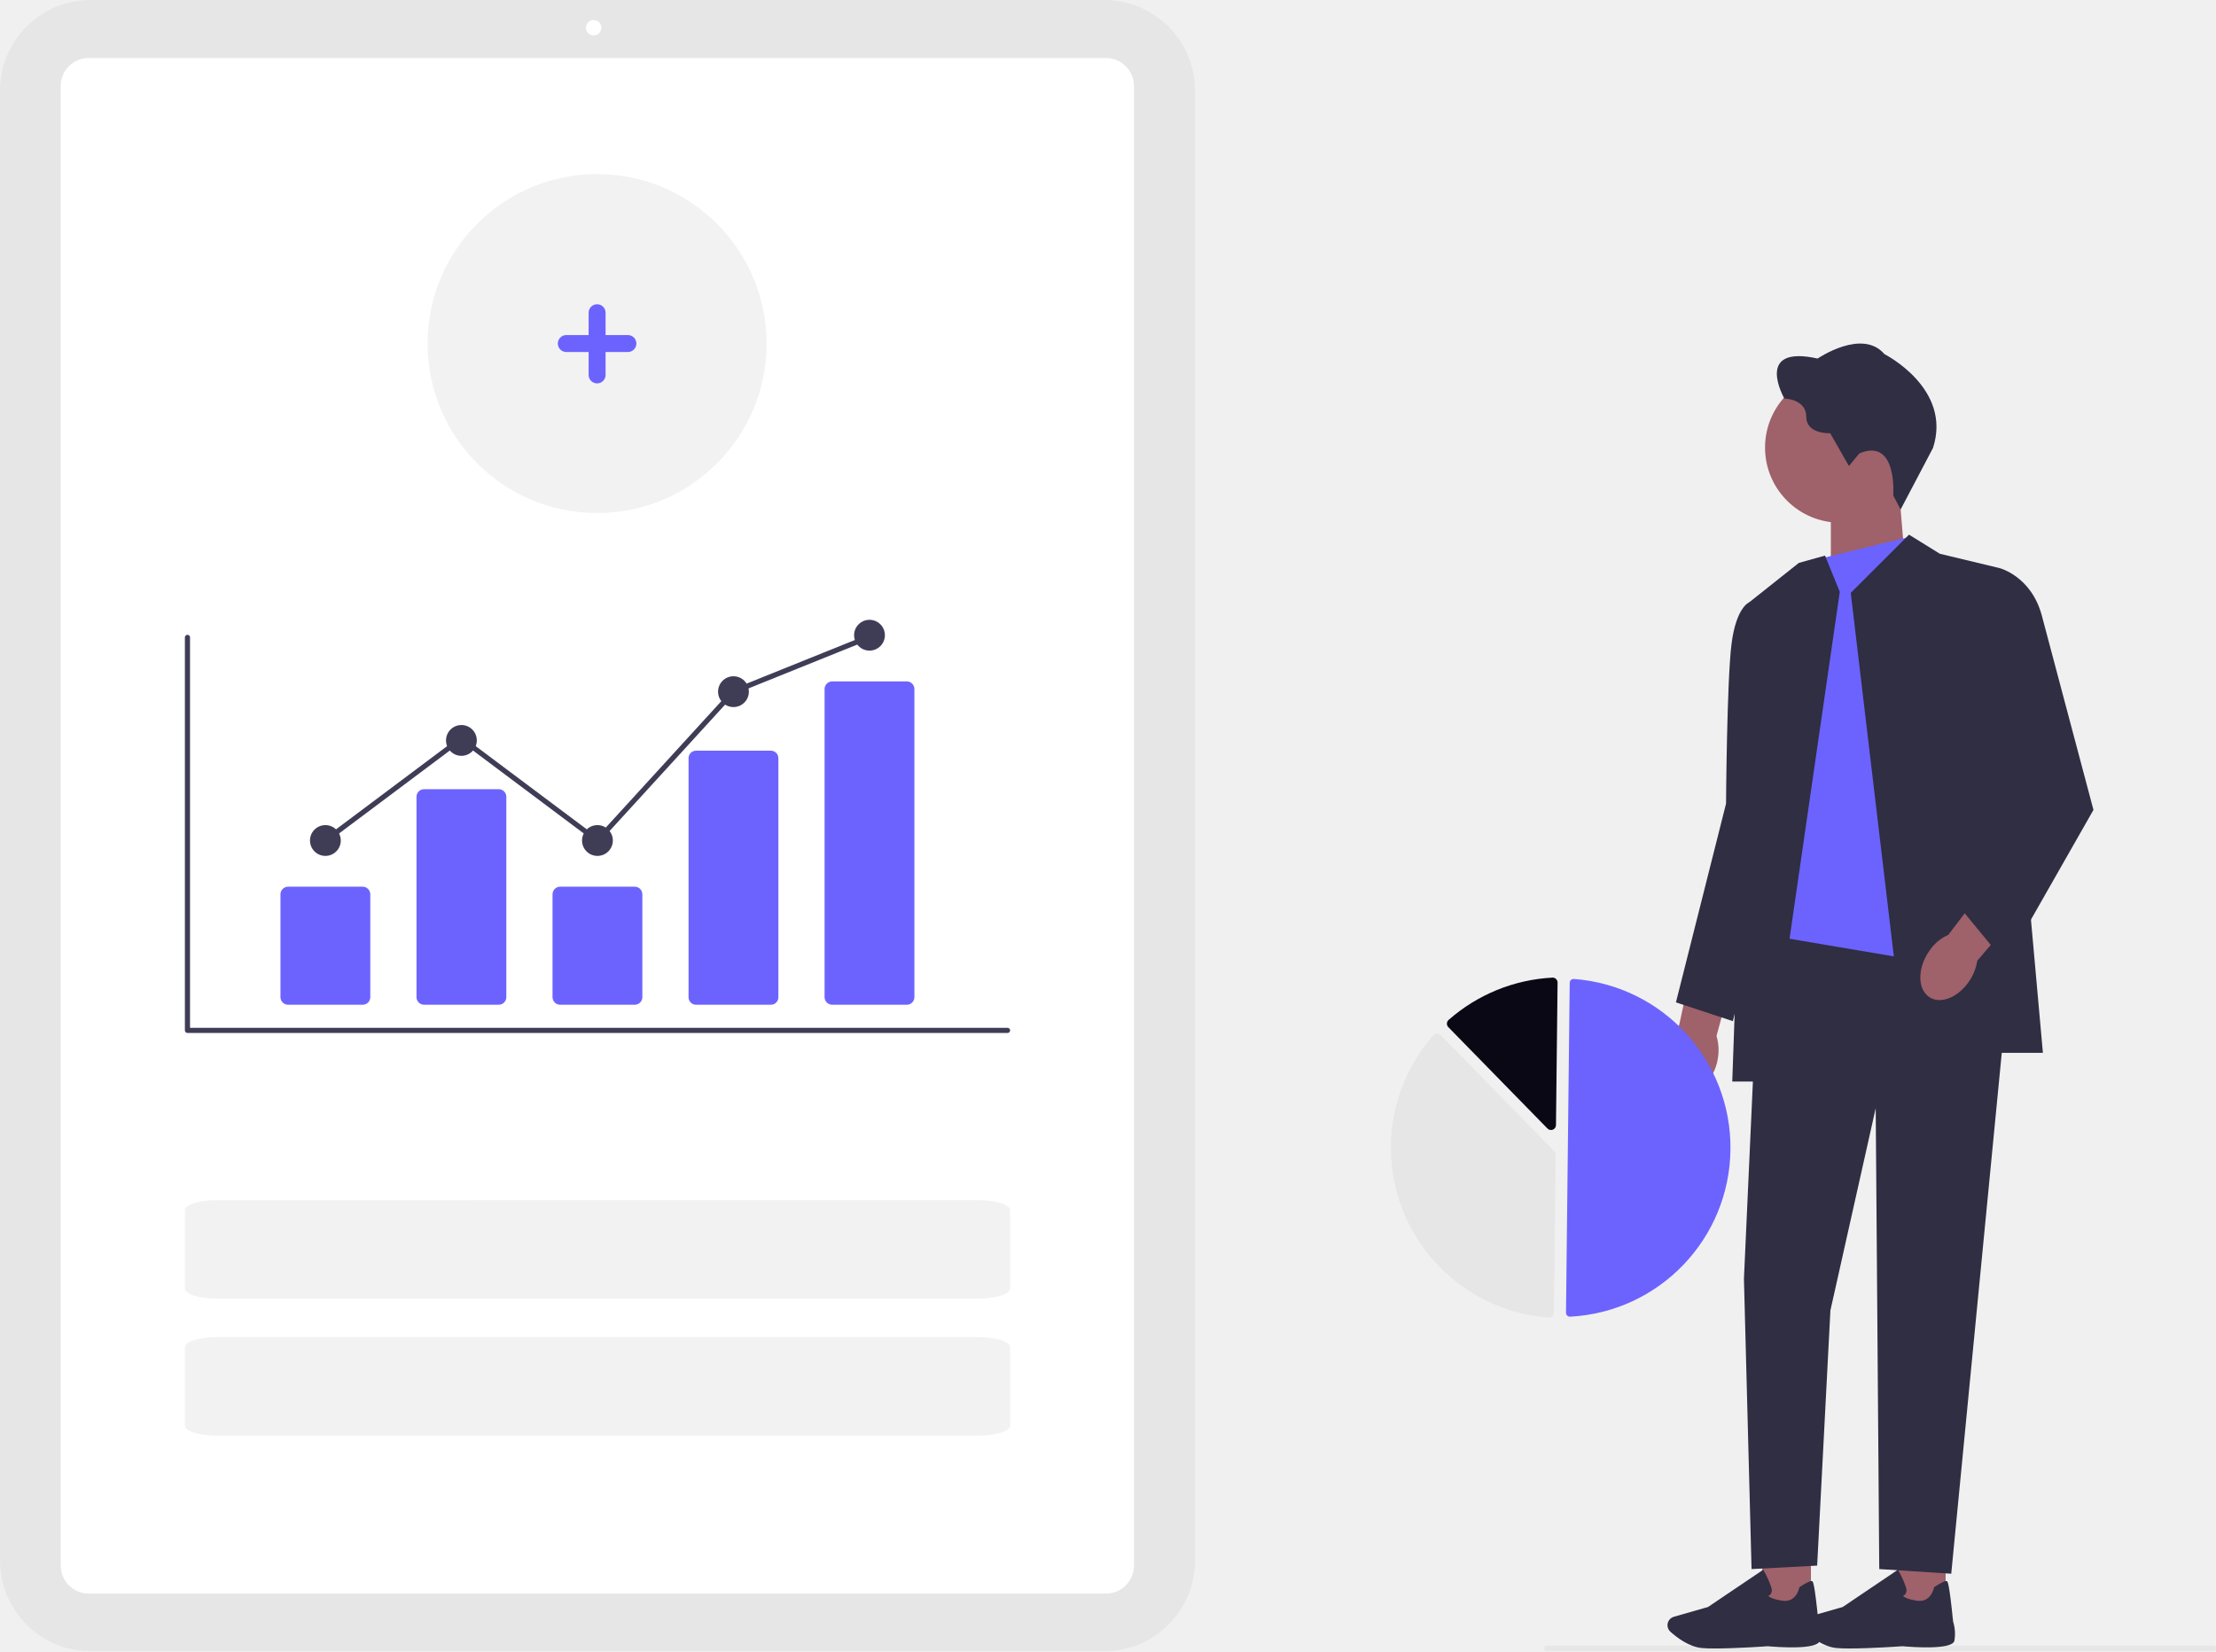
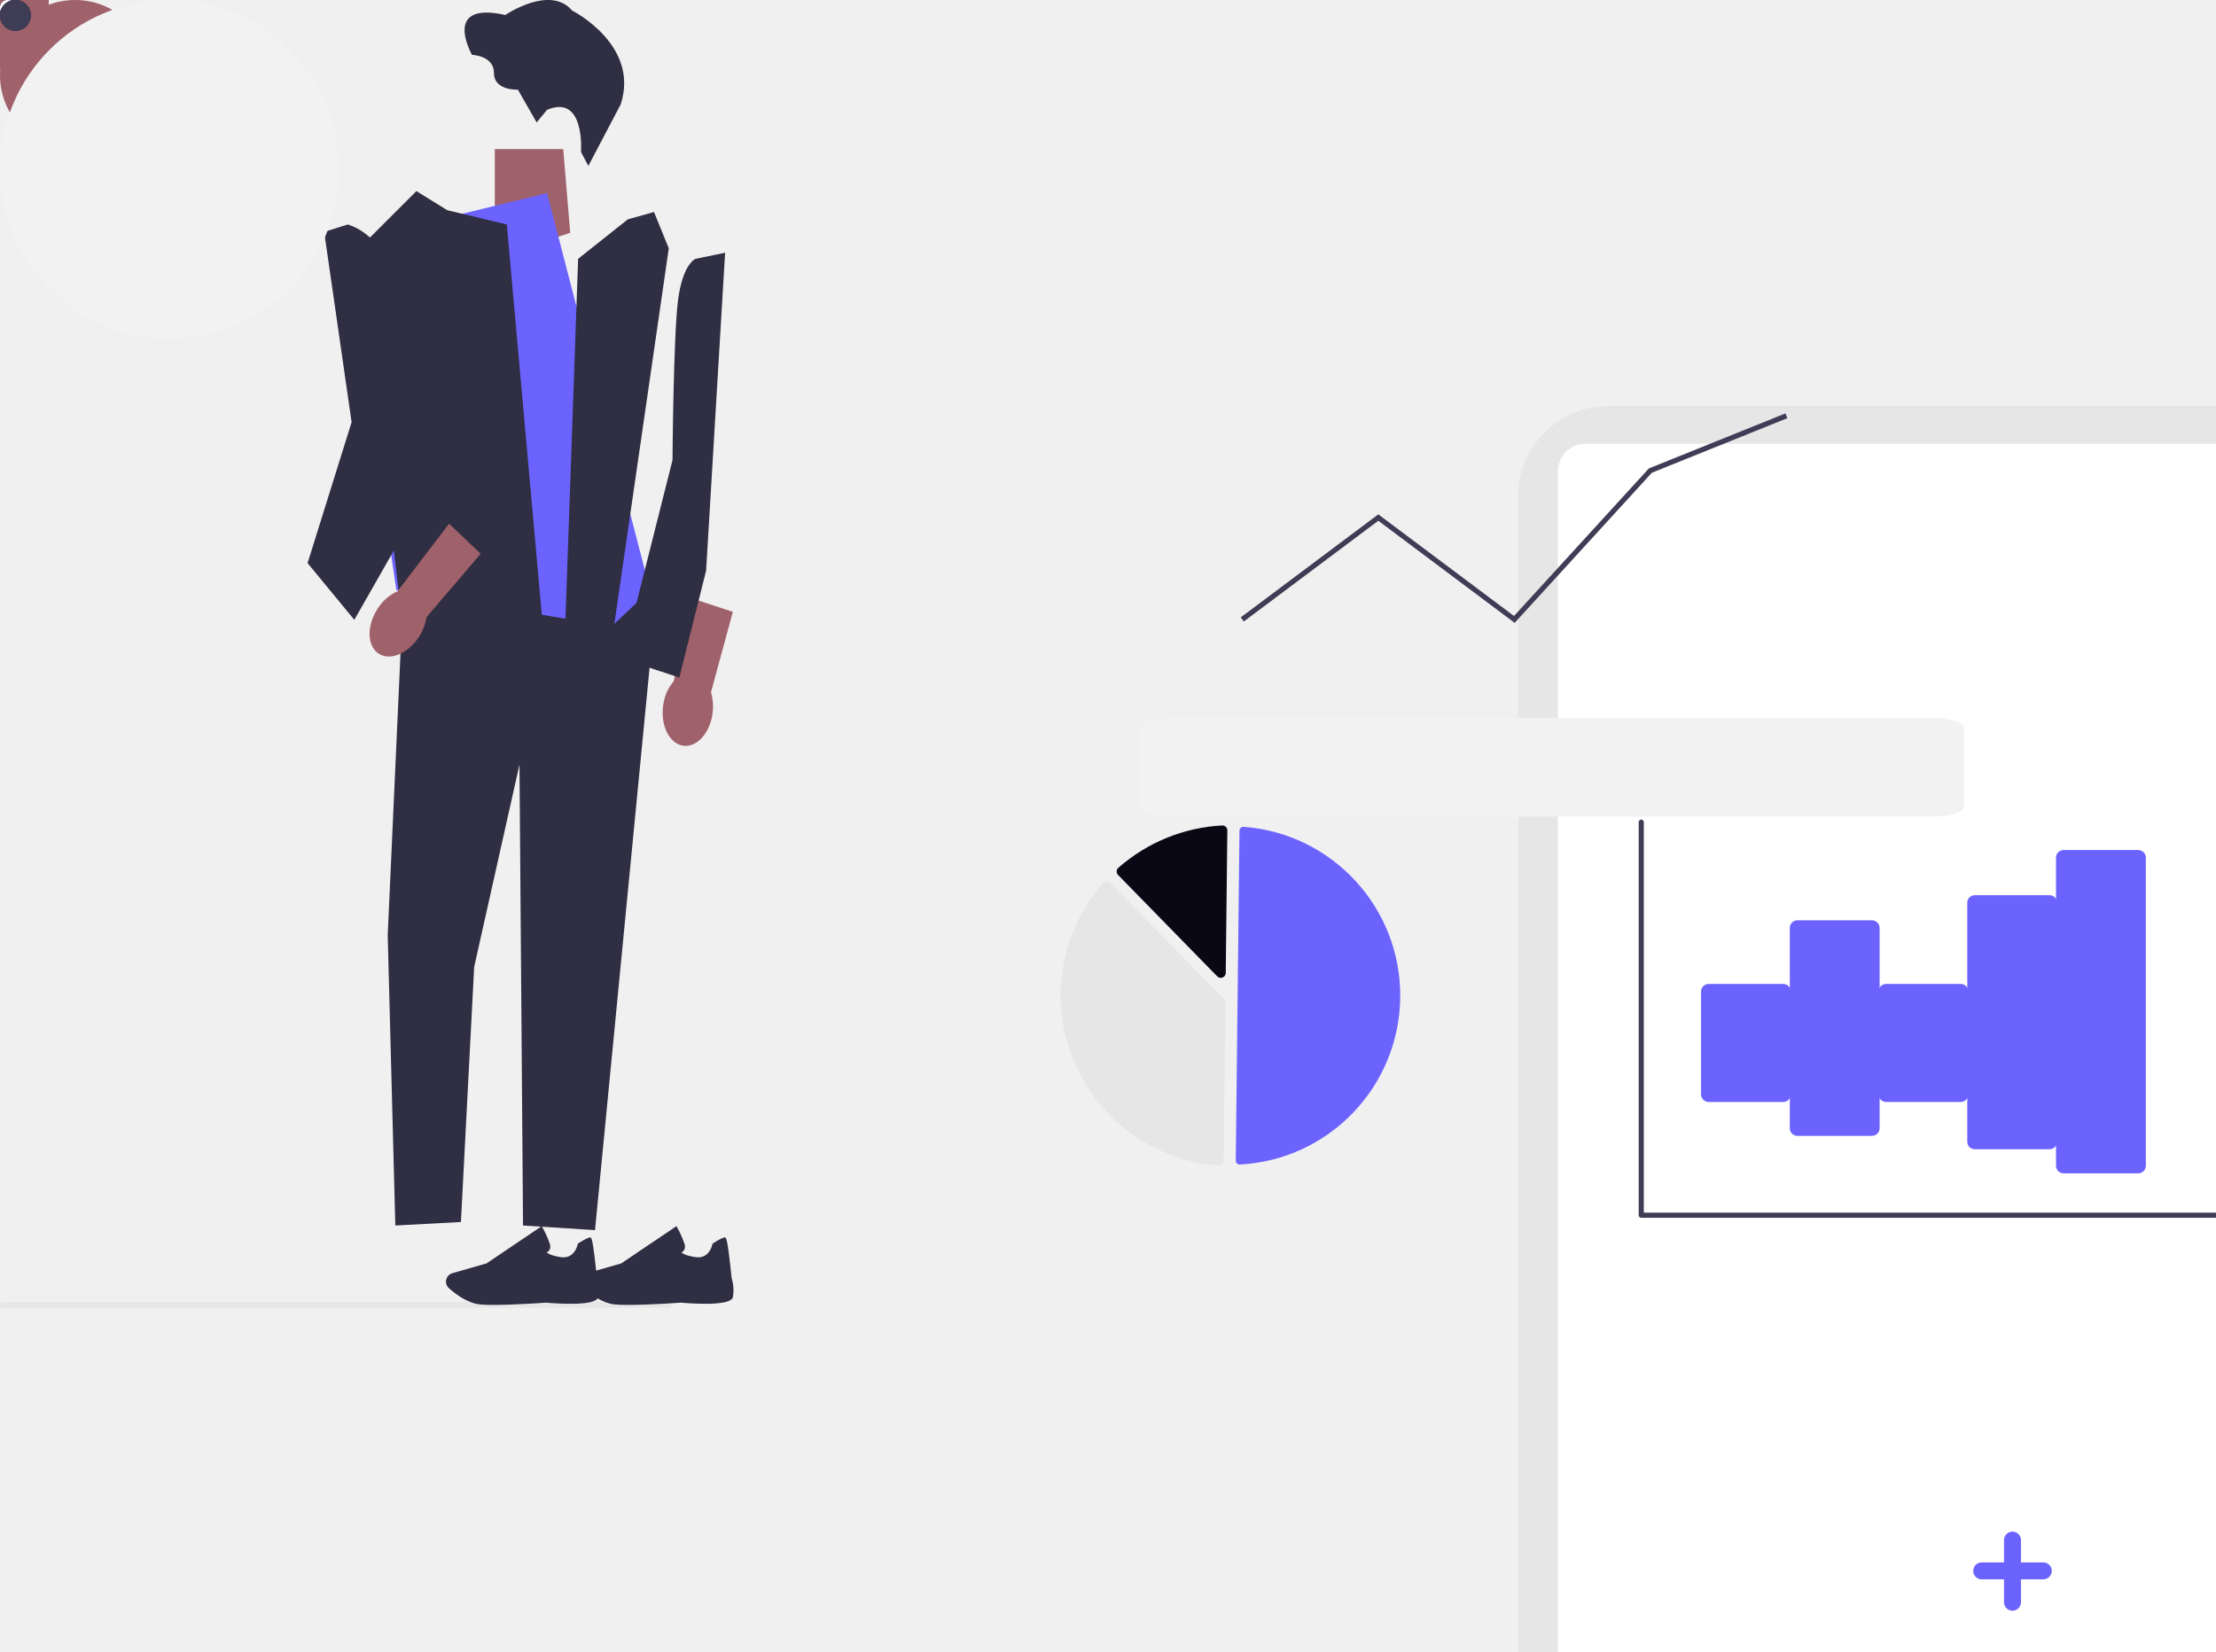
<svg xmlns="http://www.w3.org/2000/svg" width="954.39" height="711.251" viewBox="0 0 954.39 711.251" role="img" artist="Katerina Limpitsouni" source="https://undraw.co/">
-   <g transform="translate(-412.841 -96.017)">
-     <path d="M0,562.07c0,.66.285,1.19.64,1.19H288.59c.355,0,.64-.53.64-1.19s-.285-1.19-.64-1.19H.64C.285,560.88,0,561.41,0,562.07Z" transform="translate(1078 244.009)" fill="#e6e6e6" />
-     <g transform="translate(1131 244)">
-       <path d="M306.653,308.7c-1.69,8.48-7.72,13.98-13.47,12.28s-9.04-9.96-7.35-18.44a19.109,19.109,0,0,1,4.32-9.07l7.63-35.8,17.84,5.88-9.42,34.67a21.483,21.483,0,0,1,.43,10.48h0Z" transform="translate(-285.09 0.009)" fill="#9f616a" />
-       <rect width="20.94" height="29.71" transform="translate(40.833 514.389)" fill="#9f616a" />
-       <path d="M293.242,561.11c3.58.32,21.5,1.74,22.4-2.37a17.609,17.609,0,0,0-.56-8.25c-1.72-17.14-2.36-17.33-2.75-17.44-.61-.18-2.39.67-5.28,2.53l-.18.12-.04.21c-.05.27-1.33,6.56-7.4,5.59-4.16-.66-5.51-1.58-5.94-2.03a2.559,2.559,0,0,0,1.1-.92,3.218,3.218,0,0,0,.23-2.68,41.639,41.639,0,0,0-3.22-7.23l-.27-.48-23.8,16.06-14.7,4.2a3.787,3.787,0,0,0-2.45,2.17h0a3.791,3.791,0,0,0,.96,4.28c2.67,2.4,7.97,6.51,13.54,7.02,1.48.14,3.44.19,5.64.19,9.19,0,22.61-.95,22.71-.97Z" transform="translate(-250.088 0.009)" fill="#2f2e43" />
-       <rect width="20.94" height="29.71" transform="translate(98.844 514.389)" fill="#9f616a" />
-       <path d="M235.232,561.11c3.58.32,21.5,1.74,22.4-2.37a17.609,17.609,0,0,0-.56-8.25c-1.72-17.14-2.36-17.33-2.75-17.44-.61-.18-2.39.67-5.28,2.53l-.18.12-.04.21c-.05.27-1.33,6.56-7.4,5.59-4.16-.66-5.51-1.58-5.94-2.03a2.559,2.559,0,0,0,1.1-.92,3.218,3.218,0,0,0,.23-2.68,41.638,41.638,0,0,0-3.22-7.23l-.27-.48-23.8,16.06-14.7,4.2a3.787,3.787,0,0,0-2.45,2.17h0a3.791,3.791,0,0,0,.96,4.28c2.67,2.4,7.97,6.51,13.54,7.02,1.48.14,3.44.19,5.64.19,9.19,0,22.61-.95,22.71-.97Z" transform="translate(-134.068 0.009)" fill="#2f2e43" />
-       <path d="M245.58,100.28l-32.47,10.67V64.21h29.46Z" transform="translate(-142.766 0.009)" fill="#9f616a" />
-       <ellipse cx="32.35" cy="32.35" rx="32.35" ry="32.35" transform="translate(42.013 12.459)" fill="#9f616a" />
-       <path d="M235.585,47.33l-4.46,5.41-8.07-14.12s-10.3.53-10.3-7.11-9.45-7.86-9.45-7.86S189.935.3,217.635,6.45c0,0,19.21-13.16,28.77-1.91,0,0,29.3,14.75,20.91,40.44l-13.93,26.48-3.16-5.99s1.91-25.16-14.65-18.15Z" transform="translate(-152.981 0.009)" fill="#2f2e43" />
-       <path d="M173.73,254.19H283L256.26,529.88l-31-2-1.53-198.54-19.51,87.13-5.71,109.91-28.25,1.5-3.28-125.03Z" transform="translate(-134.056 0.009)" fill="#2f2e43" />
-       <path d="M235.61,83.19l-37,9L166.98,228.88l3.72,25.31,92.65,15.68,16.62-15.68Z" transform="translate(-131.026 0.009)" fill="#6c63ff" />
-       <path d="M179.34,82.313l13.275,8.227,25.66,6.16L237,305.5H177.725l-23.48-198.11Z" transform="translate(-75.321 0.009)" fill="#2f2e43" />
-       <path d="M281.669,91.325l6.361,15.635L257.48,317.88H241.72l7.27-206.4,21.4-17Z" transform="translate(-213.826 0.009)" fill="#2f2e43" />
-       <path d="M312.28,108.87l-12.69,2.61s-5.56,2.04-7.58,17.84-2.37,68.86-2.37,68.86l-21.58,85.6,24.51,8.08,11.54-46.06,8.18-136.94Z" transform="translate(-264.426 0.009)" fill="#2f2e43" />
-       <path d="M179.613,275.51c-5.15,6.95-12.95,9.34-17.42,5.35s-3.92-12.86,1.23-19.82a18.978,18.978,0,0,1,7.79-6.35l22.2-29.11,13.62,12.94L183.7,265.84a21.526,21.526,0,0,1-4.09,9.66h0Z" transform="translate(-50.279 0.009)" fill="#9f616a" />
-       <path d="M139.63,99.89l10.14-3.19s13.74,3.41,18.29,20.57l22.21,83.6L152.6,266.99l-20.13-24.44,18.96-60.7L139.62,99.89Z" transform="translate(-6.816 0.009)" fill="#2f2e43" />
+   <g transforms="translate(-412.841 -96.017)">
+     <path d="M0,562.07c0,.66.285,1.19.64,1.19H288.59c.355,0,.64-.53.64-1.19s-.285-1.19-.64-1.19H.64C.285,560.88,0,561.41,0,562.07Z" transforms="translate(1078 244.009)" fill="#e6e6e6" />
+     <g transforms="translate(1131 244)">
+       <path d="M306.653,308.7c-1.69,8.48-7.72,13.98-13.47,12.28s-9.04-9.96-7.35-18.44a19.109,19.109,0,0,1,4.32-9.07l7.63-35.8,17.84,5.88-9.42,34.67a21.483,21.483,0,0,1,.43,10.48h0Z" transforms="translate(-285.09 0.009)" fill="#9f616a" />
+       <rect width="20.94" height="29.71" transforms="translate(40.833 514.389)" fill="#9f616a" />
+       <path d="M293.242,561.11c3.58.32,21.5,1.74,22.4-2.37a17.609,17.609,0,0,0-.56-8.25c-1.72-17.14-2.36-17.33-2.75-17.44-.61-.18-2.39.67-5.28,2.53l-.18.12-.04.21c-.05.27-1.33,6.56-7.4,5.59-4.16-.66-5.51-1.58-5.94-2.03a2.559,2.559,0,0,0,1.1-.92,3.218,3.218,0,0,0,.23-2.68,41.639,41.639,0,0,0-3.22-7.23l-.27-.48-23.8,16.06-14.7,4.2a3.787,3.787,0,0,0-2.45,2.17h0a3.791,3.791,0,0,0,.96,4.28c2.67,2.4,7.97,6.51,13.54,7.02,1.48.14,3.44.19,5.64.19,9.19,0,22.61-.95,22.71-.97Z" transforms="translate(-250.088 0.009)" fill="#2f2e43" />
+       <rect width="20.94" height="29.71" transforms="translate(98.844 514.389)" fill="#9f616a" />
+       <path d="M235.232,561.11c3.58.32,21.5,1.74,22.4-2.37a17.609,17.609,0,0,0-.56-8.25c-1.72-17.14-2.36-17.33-2.75-17.44-.61-.18-2.39.67-5.28,2.53l-.18.12-.04.21c-.05.27-1.33,6.56-7.4,5.59-4.16-.66-5.51-1.58-5.94-2.03a2.559,2.559,0,0,0,1.1-.92,3.218,3.218,0,0,0,.23-2.68,41.638,41.638,0,0,0-3.22-7.23l-.27-.48-23.8,16.06-14.7,4.2a3.787,3.787,0,0,0-2.45,2.17h0a3.791,3.791,0,0,0,.96,4.28c2.67,2.4,7.97,6.51,13.54,7.02,1.48.14,3.44.19,5.64.19,9.19,0,22.61-.95,22.71-.97Z" transforms="translate(-134.068 0.009)" fill="#2f2e43" />
+       <path d="M245.58,100.28l-32.47,10.67V64.21h29.46Z" transforms="translate(-142.766 0.009)" fill="#9f616a" />
+       <ellipse cx="32.35" cy="32.35" rx="32.35" ry="32.35" transforms="translate(42.013 12.459)" fill="#9f616a" />
+       <path d="M235.585,47.33l-4.46,5.41-8.07-14.12s-10.3.53-10.3-7.11-9.45-7.86-9.45-7.86S189.935.3,217.635,6.45c0,0,19.21-13.16,28.77-1.91,0,0,29.3,14.75,20.91,40.44l-13.93,26.48-3.16-5.99s1.91-25.16-14.65-18.15Z" transforms="translate(-152.981 0.009)" fill="#2f2e43" />
+       <path d="M173.73,254.19H283L256.26,529.88l-31-2-1.53-198.54-19.51,87.13-5.71,109.91-28.25,1.5-3.28-125.03Z" transforms="translate(-134.056 0.009)" fill="#2f2e43" />
+       <path d="M235.61,83.19l-37,9L166.98,228.88l3.72,25.31,92.65,15.68,16.62-15.68Z" transforms="translate(-131.026 0.009)" fill="#6c63ff" />
+       <path d="M179.34,82.313l13.275,8.227,25.66,6.16L237,305.5H177.725l-23.48-198.11Z" transforms="translate(-75.321 0.009)" fill="#2f2e43" />
+       <path d="M281.669,91.325l6.361,15.635L257.48,317.88H241.72l7.27-206.4,21.4-17Z" transforms="translate(-213.826 0.009)" fill="#2f2e43" />
+       <path d="M312.28,108.87l-12.69,2.61s-5.56,2.04-7.58,17.84-2.37,68.86-2.37,68.86l-21.58,85.6,24.51,8.08,11.54-46.06,8.18-136.94Z" transforms="translate(-264.426 0.009)" fill="#2f2e43" />
+       <path d="M179.613,275.51c-5.15,6.95-12.95,9.34-17.42,5.35s-3.92-12.86,1.23-19.82a18.978,18.978,0,0,1,7.79-6.35l22.2-29.11,13.62,12.94L183.7,265.84a21.526,21.526,0,0,1-4.09,9.66h0Z" transforms="translate(-50.279 0.009)" fill="#9f616a" />
+       <path d="M139.63,99.89l10.14-3.19s13.74,3.41,18.29,20.57l22.21,83.6L152.6,266.99l-20.13-24.44,18.96-60.7L139.62,99.89Z" transforms="translate(-6.816 0.009)" fill="#2f2e43" />
    </g>
-     <g transform="translate(634.5 -87.562)">
-       <path d="M533.873,501.612c.036,0,.072,0,.109,0a72.885,72.885,0,0,0,1.631-145.467,1.663,1.663,0,0,0-1.258.436,1.645,1.645,0,0,0-.538,1.2l-1.594,142.145a1.668,1.668,0,0,0,1.65,1.683Z" transform="translate(-79.433 249.12)" fill="#6c63ff" />
-       <path d="M476.712,379.647a2.146,2.146,0,0,1,1.506.643l48.935,50.044a2.123,2.123,0,0,1,.609,1.518L527,499.87a2.115,2.115,0,0,1-.691,1.549,2.148,2.148,0,0,1-1.615.561,73.362,73.362,0,0,1-49.612-121.606,2.149,2.149,0,0,1,1.551-.725Z" transform="translate(-79.433 249.12)" fill="#e6e6e6" />
-       <path d="M526.471,355.561a2.155,2.155,0,0,1,1.464.6,2.117,2.117,0,0,1,.657,1.566l-.688,61.369a2.137,2.137,0,0,1-3.664,1.47l-42.7-43.67a2.141,2.141,0,0,1,.036-3.028q.039-.038.079-.074a73.516,73.516,0,0,1,44.685-18.229C526.383,355.562,526.427,355.561,526.471,355.561Z" transform="translate(-79.433 249.12)" fill="#090814" />
+     <g transforms="translate(634.5 -87.562)">
+       <path d="M533.873,501.612c.036,0,.072,0,.109,0a72.885,72.885,0,0,0,1.631-145.467,1.663,1.663,0,0,0-1.258.436,1.645,1.645,0,0,0-.538,1.2l-1.594,142.145a1.668,1.668,0,0,0,1.65,1.683Z" transforms="translate(-79.433 249.12)" fill="#6c63ff" />
+       <path d="M476.712,379.647a2.146,2.146,0,0,1,1.506.643l48.935,50.044a2.123,2.123,0,0,1,.609,1.518L527,499.87a2.115,2.115,0,0,1-.691,1.549,2.148,2.148,0,0,1-1.615.561,73.362,73.362,0,0,1-49.612-121.606,2.149,2.149,0,0,1,1.551-.725Z" transforms="translate(-79.433 249.12)" fill="#e6e6e6" />
+       <path d="M526.471,355.561a2.155,2.155,0,0,1,1.464.6,2.117,2.117,0,0,1,.657,1.566l-.688,61.369a2.137,2.137,0,0,1-3.664,1.47l-42.7-43.67a2.141,2.141,0,0,1,.036-3.028q.039-.038.079-.074a73.516,73.516,0,0,1,44.685-18.229C526.383,355.562,526.427,355.561,526.471,355.561Z" transforms="translate(-79.433 249.12)" fill="#090814" />
    </g>
-     <path d="M1129.451,886.131H692.839A39.077,39.077,0,0,1,653.806,847.1V213.912a39.077,39.077,0,0,1,39.033-39.033h436.611a39.077,39.077,0,0,1,39.033,39.033V847.1a39.077,39.077,0,0,1-39.033,39.033Z" transform="translate(-240.966 -78.862)" fill="#e6e6e6" />
-     <path d="M1121.1,852.57H682.952a12.046,12.046,0,0,1-12.032-12.032V203.158a12.046,12.046,0,0,1,12.032-12.032H1121.1a12.046,12.046,0,0,1,12.032,12.032V840.538A12.046,12.046,0,0,1,1121.1,852.57Z" transform="translate(-231.92 -70.126)" fill="#fff" />
-     <ellipse cx="3.32" cy="3.321" rx="3.32" ry="3.321" transform="translate(665.198 104.651)" fill="#fff" />
-     <g transform="translate(0 0.34)">
-       <path d="M1060.066,524.549H706.86a1.105,1.105,0,0,1-1.105-1.105V354.151a1.105,1.105,0,0,1,2.211,0V522.338h352.1a1.105,1.105,0,1,1,0,2.211Z" transform="translate(-213.284 16.077)" fill="#3f3d56" />
-       <path d="M768.016,474.673H735.89a3.285,3.285,0,0,1-3.281-3.281V427.107a3.285,3.285,0,0,1,3.281-3.281h32.125a3.285,3.285,0,0,1,3.281,3.281v44.285a3.285,3.285,0,0,1-3.281,3.281Z" transform="translate(-198.975 53.793)" fill="#6c63ff" />
-       <path d="M806.235,489.275H774.109a3.285,3.285,0,0,1-3.281-3.281V399.7a3.285,3.285,0,0,1,3.281-3.281h32.125a3.285,3.285,0,0,1,3.281,3.281v86.289a3.285,3.285,0,0,1-3.281,3.281Z" transform="translate(-178.609 39.192)" fill="#6c63ff" />
-       <path d="M844.454,474.673H812.328a3.285,3.285,0,0,1-3.281-3.281V427.107a3.285,3.285,0,0,1,3.281-3.281h32.125a3.285,3.285,0,0,1,3.281,3.281v44.285a3.285,3.285,0,0,1-3.281,3.281Z" transform="translate(-158.243 53.793)" fill="#6c63ff" />
-       <path d="M882.673,495.039H850.547a3.213,3.213,0,0,1-3.281-3.132V388.739a3.213,3.213,0,0,1,3.281-3.132h32.125a3.213,3.213,0,0,1,3.281,3.132V491.907A3.213,3.213,0,0,1,882.673,495.039Z" transform="translate(-137.877 33.427)" fill="#6c63ff" />
-       <path d="M920.892,505.414H888.766a3.285,3.285,0,0,1-3.281-3.281V369.418a3.285,3.285,0,0,1,3.281-3.281h32.125a3.285,3.285,0,0,1,3.281,3.281V502.133a3.285,3.285,0,0,1-3.281,3.281Z" transform="translate(-117.512 23.053)" fill="#6c63ff" />
-       <ellipse cx="6.632" cy="6.632" rx="6.632" ry="6.632" transform="translate(546.346 451.091)" fill="#3f3d56" />
-       <ellipse cx="6.632" cy="6.632" rx="6.632" ry="6.632" transform="translate(604.932 407.981)" fill="#3f3d56" />
-       <ellipse cx="6.632" cy="6.632" rx="6.632" ry="6.632" transform="translate(663.516 451.091)" fill="#3f3d56" />
-       <ellipse cx="6.632" cy="6.632" rx="6.632" ry="6.632" transform="translate(722.1 386.979)" fill="#3f3d56" />
-       <ellipse cx="6.632" cy="6.632" rx="6.632" ry="6.632" transform="translate(780.686 362.66)" fill="#3f3d56" />
-       <path d="M652.336,268.3l-58.724-43.984L535.689,267.7l-1.326-1.769,59.248-44.378,58.445,43.777,58.077-63.557.235-.1,58.585-23.6.826,2.051-58.352,23.511Z" transform="translate(17.952 190.907)" fill="#3f3d56" />
+     <path d="M1129.451,886.131H692.839A39.077,39.077,0,0,1,653.806,847.1V213.912a39.077,39.077,0,0,1,39.033-39.033h436.611a39.077,39.077,0,0,1,39.033,39.033V847.1a39.077,39.077,0,0,1-39.033,39.033Z" transforms="translate(-240.966 -78.862)" fill="#e6e6e6" />
+     <path d="M1121.1,852.57H682.952a12.046,12.046,0,0,1-12.032-12.032V203.158a12.046,12.046,0,0,1,12.032-12.032H1121.1a12.046,12.046,0,0,1,12.032,12.032V840.538A12.046,12.046,0,0,1,1121.1,852.57Z" transforms="translate(-231.92 -70.126)" fill="#fff" />
+     <ellipse cx="3.32" cy="3.321" rx="3.32" ry="3.321" transforms="translate(665.198 104.651)" fill="#fff" />
+     <g transforms="translate(0 0.34)">
+       <path d="M1060.066,524.549H706.86a1.105,1.105,0,0,1-1.105-1.105V354.151a1.105,1.105,0,0,1,2.211,0V522.338h352.1a1.105,1.105,0,1,1,0,2.211Z" transforms="translate(-213.284 16.077)" fill="#3f3d56" />
+       <path d="M768.016,474.673H735.89a3.285,3.285,0,0,1-3.281-3.281V427.107a3.285,3.285,0,0,1,3.281-3.281h32.125a3.285,3.285,0,0,1,3.281,3.281v44.285a3.285,3.285,0,0,1-3.281,3.281Z" transforms="translate(-198.975 53.793)" fill="#6c63ff" />
+       <path d="M806.235,489.275H774.109a3.285,3.285,0,0,1-3.281-3.281V399.7a3.285,3.285,0,0,1,3.281-3.281h32.125a3.285,3.285,0,0,1,3.281,3.281v86.289a3.285,3.285,0,0,1-3.281,3.281Z" transforms="translate(-178.609 39.192)" fill="#6c63ff" />
+       <path d="M844.454,474.673H812.328a3.285,3.285,0,0,1-3.281-3.281V427.107a3.285,3.285,0,0,1,3.281-3.281h32.125a3.285,3.285,0,0,1,3.281,3.281v44.285a3.285,3.285,0,0,1-3.281,3.281Z" transforms="translate(-158.243 53.793)" fill="#6c63ff" />
+       <path d="M882.673,495.039H850.547a3.213,3.213,0,0,1-3.281-3.132V388.739a3.213,3.213,0,0,1,3.281-3.132h32.125a3.213,3.213,0,0,1,3.281,3.132V491.907A3.213,3.213,0,0,1,882.673,495.039Z" transforms="translate(-137.877 33.427)" fill="#6c63ff" />
+       <path d="M920.892,505.414H888.766a3.285,3.285,0,0,1-3.281-3.281V369.418a3.285,3.285,0,0,1,3.281-3.281h32.125a3.285,3.285,0,0,1,3.281,3.281V502.133a3.285,3.285,0,0,1-3.281,3.281Z" transforms="translate(-117.512 23.053)" fill="#6c63ff" />
+       <ellipse cx="6.632" cy="6.632" rx="6.632" ry="6.632" transforms="translate(546.346 451.091)" fill="#3f3d56" />
+       <ellipse cx="6.632" cy="6.632" rx="6.632" ry="6.632" transforms="translate(604.932 407.981)" fill="#3f3d56" />
+       <ellipse cx="6.632" cy="6.632" rx="6.632" ry="6.632" transforms="translate(663.516 451.091)" fill="#3f3d56" />
+       <ellipse cx="6.632" cy="6.632" rx="6.632" ry="6.632" transforms="translate(722.1 386.979)" fill="#3f3d56" />
+       <ellipse cx="6.632" cy="6.632" rx="6.632" ry="6.632" transforms="translate(780.686 362.66)" fill="#3f3d56" />
+       <path d="M652.336,268.3l-58.724-43.984L535.689,267.7l-1.326-1.769,59.248-44.378,58.445,43.777,58.077-63.557.235-.1,58.585-23.6.826,2.051-58.352,23.511Z" transforms="translate(17.952 190.907)" fill="#3f3d56" />
    </g>
-     <path d="M832.037,309.282c7.608,0,13.787,1.946,13.787,4.337v33.749c0,2.393-6.185,4.337-13.787,4.337H504.194c-7.608,0-13.787-1.946-13.787-4.337V313.621c0-2.393,6.185-4.337,13.787-4.337" transform="translate(2.063 362.695)" fill="#f2f2f2" />
-     <path d="M832.037,309.282c7.608,0,13.787,1.946,13.787,4.337v33.749c0,2.393-6.185,4.337-13.787,4.337H504.194c-7.608,0-13.787-1.946-13.787-4.337V313.621c0-2.393,6.185-4.337,13.787-4.337" transform="translate(2.063 303.695)" fill="#f2f2f2" />
-     <circle cx="73" cy="73" r="73" transform="translate(597 171)" fill="#f2f2f2" />
-     <path d="M880.128,673H870.39v-9.738a3.652,3.652,0,0,0-7.3,0V673h-9.738a3.652,3.652,0,0,0,0,7.3h9.738v9.738a3.652,3.652,0,1,0,7.3,0v-9.738h9.738a3.652,3.652,0,0,0,0-7.3Z" transform="translate(-196.738 -432.656)" fill="#6c63ff" />
+     <path d="M832.037,309.282c7.608,0,13.787,1.946,13.787,4.337v33.749c0,2.393-6.185,4.337-13.787,4.337H504.194c-7.608,0-13.787-1.946-13.787-4.337V313.621c0-2.393,6.185-4.337,13.787-4.337" transforms="translate(2.063 362.695)" fill="#f2f2f2" />
+     <path d="M832.037,309.282c7.608,0,13.787,1.946,13.787,4.337v33.749c0,2.393-6.185,4.337-13.787,4.337H504.194c-7.608,0-13.787-1.946-13.787-4.337V313.621c0-2.393,6.185-4.337,13.787-4.337" transforms="translate(2.063 303.695)" fill="#f2f2f2" />
+     <circle cx="73" cy="73" r="73" transforms="translate(597 171)" fill="#f2f2f2" />
+     <path d="M880.128,673H870.39v-9.738a3.652,3.652,0,0,0-7.3,0V673h-9.738a3.652,3.652,0,0,0,0,7.3h9.738v9.738a3.652,3.652,0,1,0,7.3,0v-9.738h9.738a3.652,3.652,0,0,0,0-7.3Z" transforms="translate(-196.738 -432.656)" fill="#6c63ff" />
  </g>
</svg>
